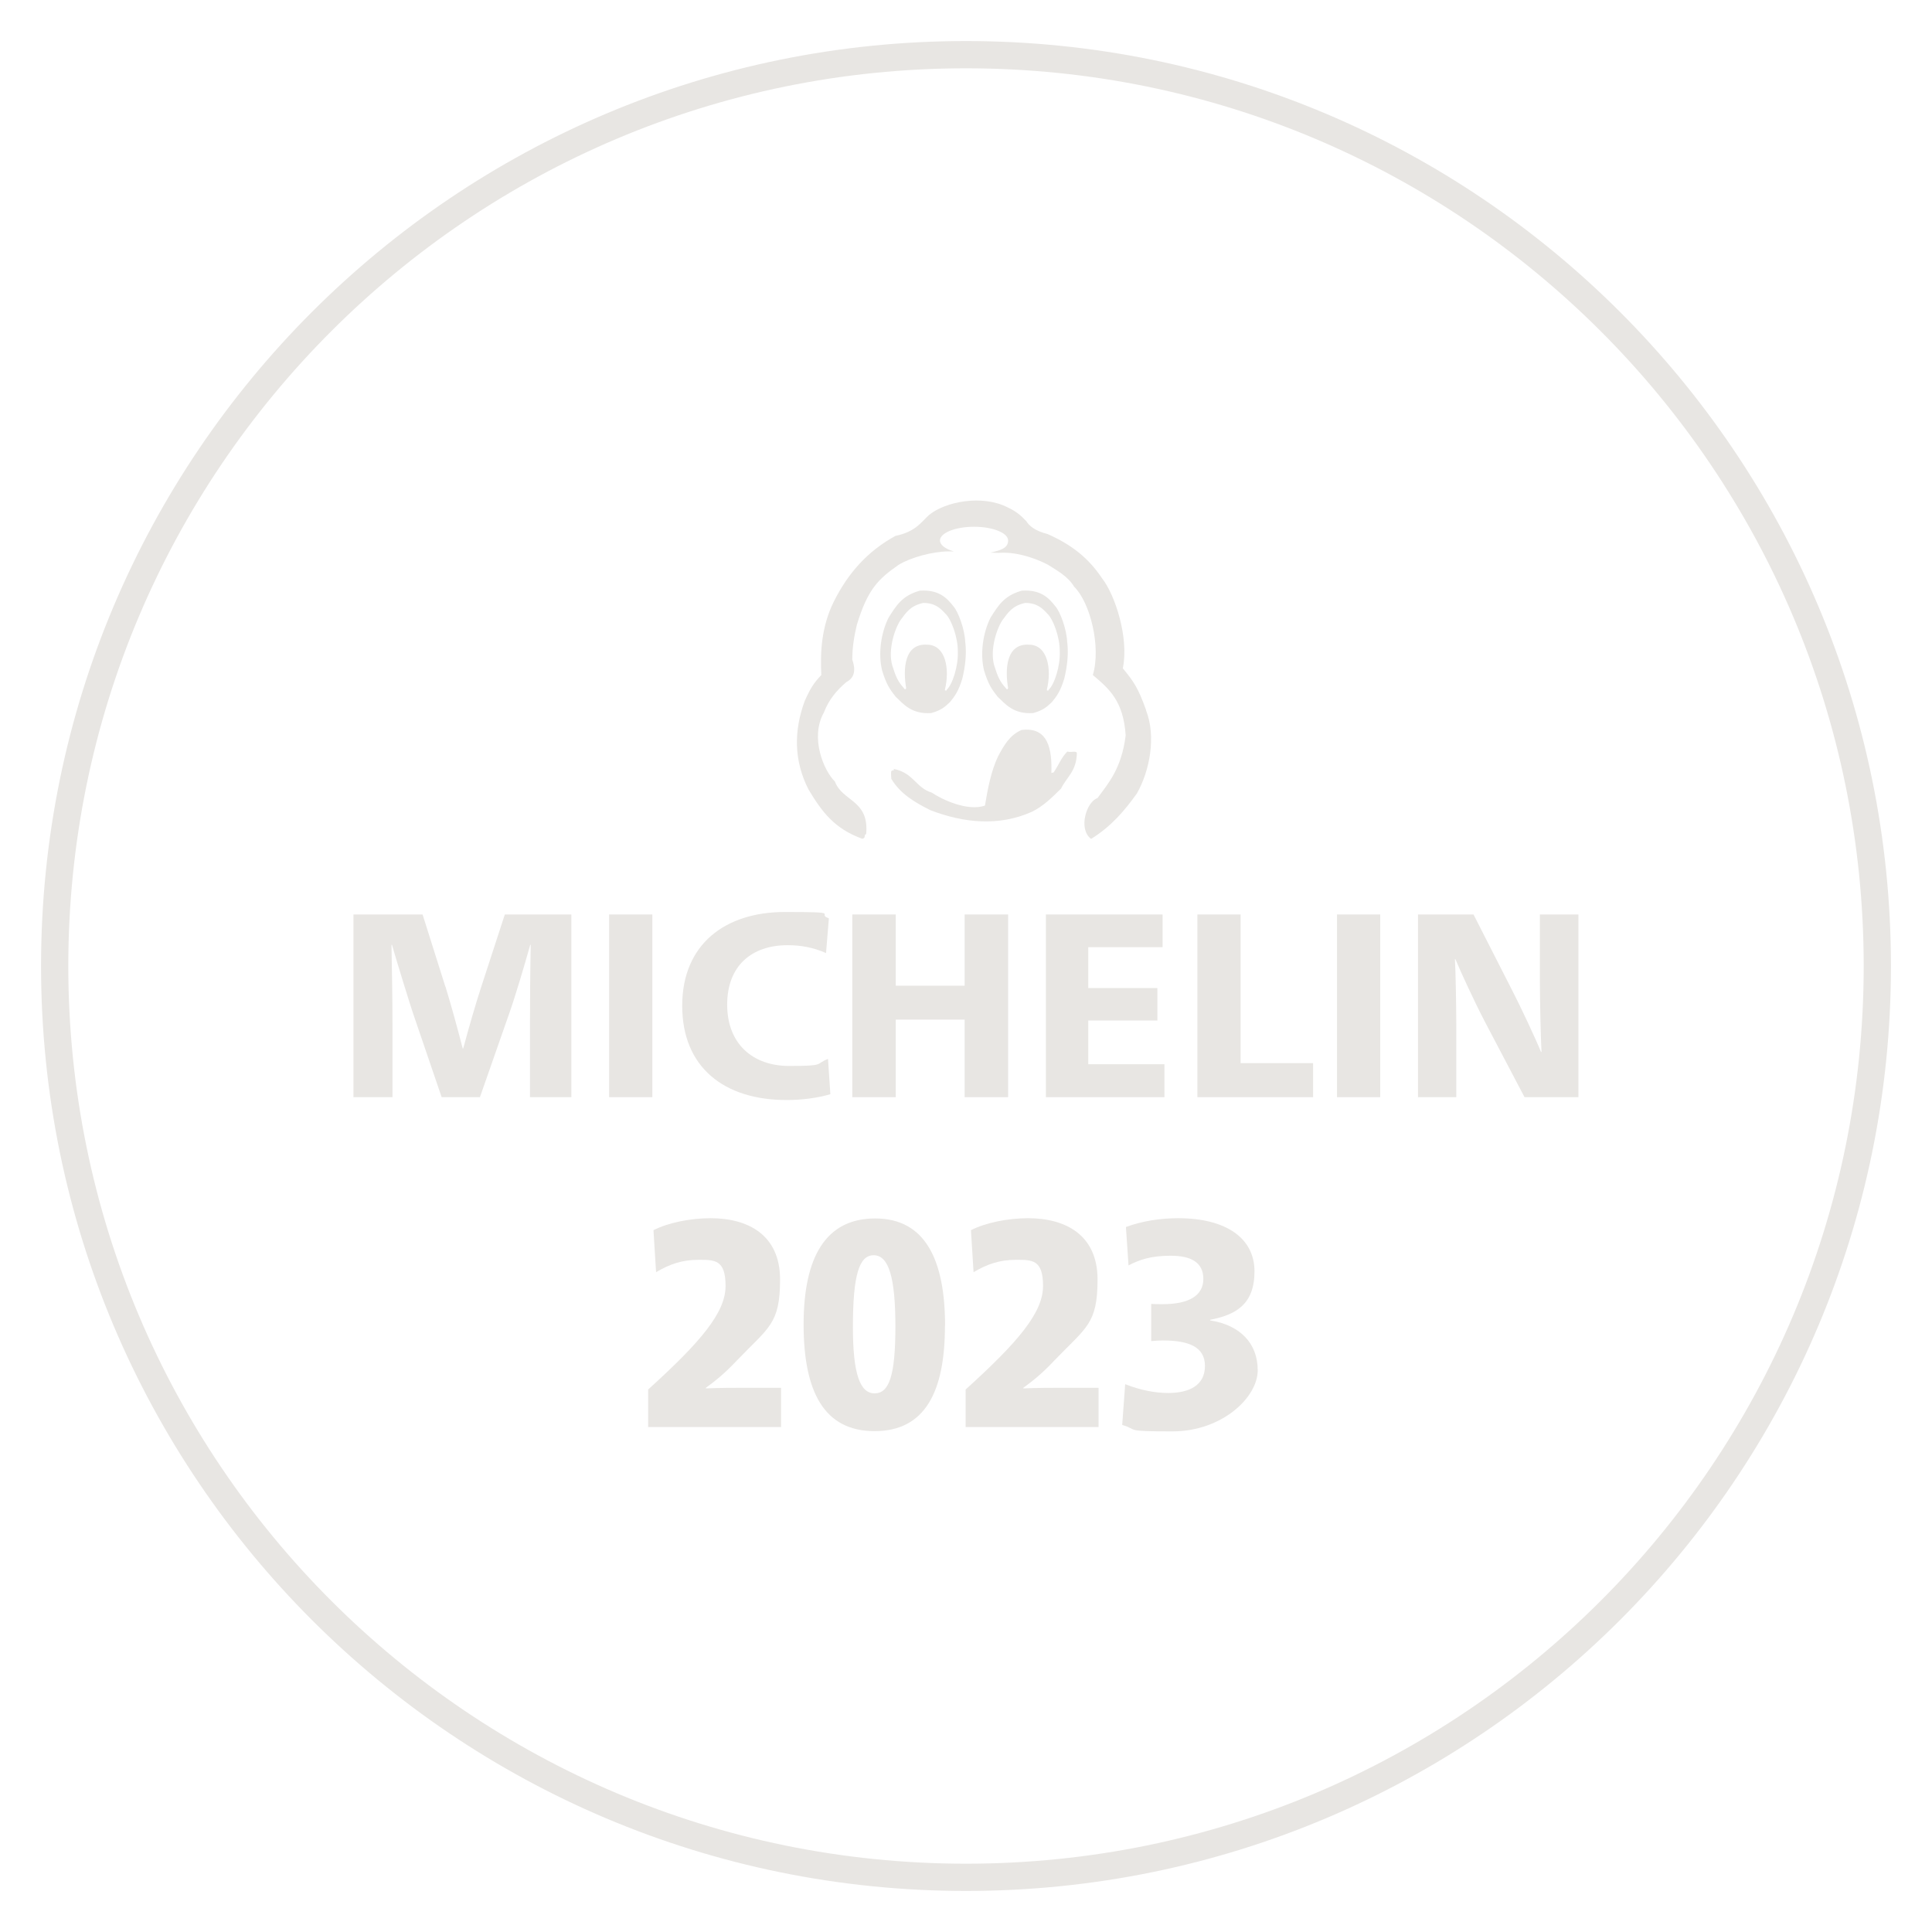
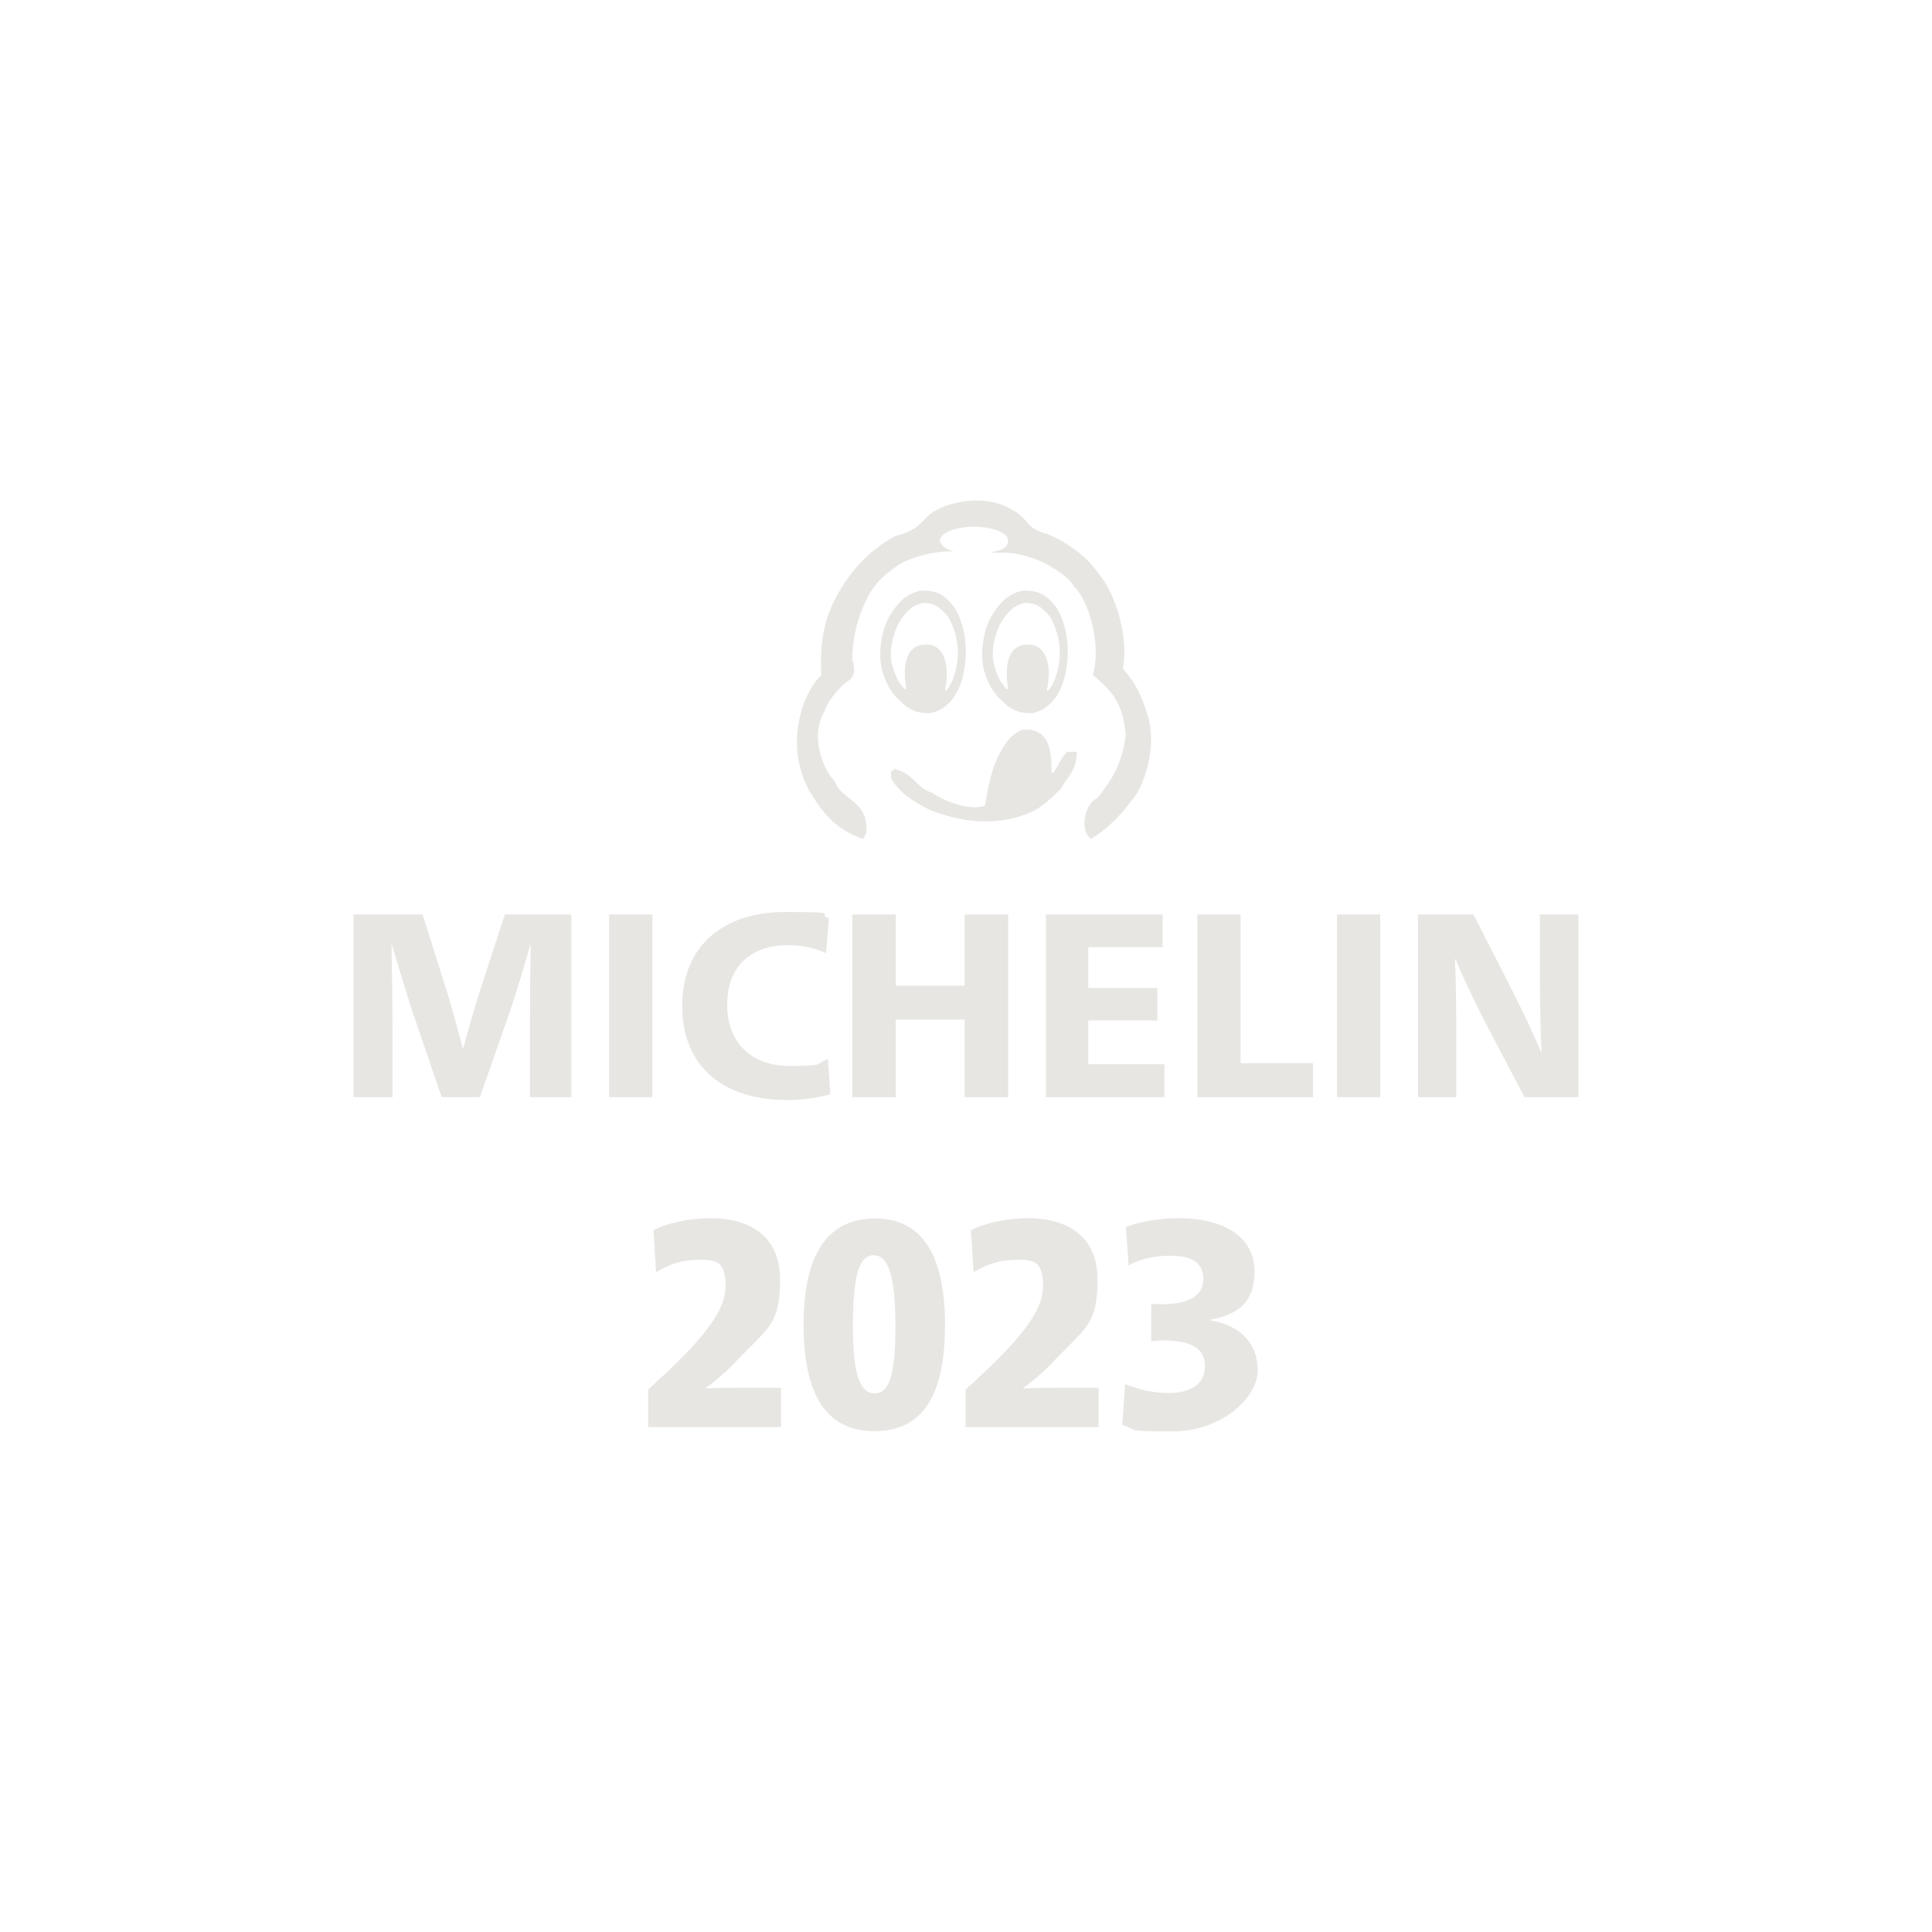
<svg xmlns="http://www.w3.org/2000/svg" viewBox="2607.658 -18.742 1559.684 1559.684" fill="none" role="img" aria-label="Michelin 2023">
  <defs>
    <style type="text/css">
  .cls-6 { fill: none; stroke: #e8e6e3; stroke-miterlimit: 10; stroke-width: 22px; }
  .cls-1, .cls-2, .cls-3, .cls-4, .cls-5 { fill: #e8e6e3; fill-rule: evenodd; stroke-width: 0; }
</style>
  </defs>
  <g class="stamp">
    <g>
      <g>
-         <circle class="cls-6" cx="3387.5" cy="761.1" r="735.7" />
        <g>
          <path class="cls-4" d="M2967.3,777.8c4.6,15,9.7,33.6,13.9,49.9h.4c4.4-16.3,9.7-34.9,14.6-49.9l19-58.3h53.7v147.5h-33.4v-59.2c0-18.2.2-44,.6-63.8h-.4c-4.6,16.5-12.3,42.3-16.7,54.7l-23.9,68.3h-30.9l-23.2-68c-2.3-6.8-13.1-41.6-16.9-55h-.4c.4,19.9.8,45.7.8,63.8v59.2h-31.5v-147.5h55.8l18.4,58.3Z" />
          <path class="cls-4" d="M3134.3,867h-34.9v-147.5h34.9v147.5Z" />
          <path class="cls-4" d="M3274.4,750.6c-10.1-4.4-19.9-6.3-30.9-6.3-28.9,0-48.8,16.5-48.8,48s20.5,49.5,50.1,49.5,20.5-1.5,31.3-5.7l1.9,28.5c-10.1,3-22.8,4.7-35.3,4.7-50.5,0-84.3-26.4-84.3-76.1s34.7-75.7,82.9-75.7,24.5,1.3,35.5,5.1l-2.3,28.1Z" />
          <path class="cls-4" d="M3421.5,867h-35.1v-62.6h-55.6v62.6h-35.1v-147.5h35.1v57.5h55.6v-57.5h35.1v147.5Z" />
          <path class="cls-4" d="M3546.2,719.5v26.4h-60v33h55.8v26.2h-55.8v35.3h61.5v26.6h-95.7v-147.5h94.3Z" />
          <path class="cls-4" d="M3609.2,839.5h58.5v27.5h-93.4v-147.5h34.9v120h0Z" />
          <path class="cls-4" d="M3721.9,867h-34.9v-147.5h34.9v147.5Z" />
          <path class="cls-4" d="M3850.8,719.5h31.1v147.5h-43.5l-31.9-60.7c-8.5-16.3-19.9-41-23.9-50.7h-.4c.6,9.1,1.1,39.7,1.1,52.4v59h-30.9v-147.5h44.8l32.1,63c5.5,10.6,18.2,37.6,22.4,48h.4c-.6-10.8-1.3-41-1.3-56.8v-54.1h0Z" />
        </g>
        <g>
          <path class="cls-4" d="M3135.1,974.4c12.3-6.2,30.1-9.7,46.2-9.7,30.3,0,56.1,13.5,56.1,49.5s-9.2,38.6-34.6,65.1c-11.1,11.8-18.5,17.3-25.3,22.3v.5c10.7-.5,24.2-.5,31.3-.5h29.4v31.7h-107.3v-30.3c42.4-38.4,62.5-62.1,62.5-83.6s-9-21.1-22-21.1-23.2,3.5-34.1,10l-2.1-33.9Z" />
          <path class="cls-4" d="M3370.5,1051.6c0,53.3-16.1,85-56.8,85s-57.3-31.7-57.3-86.2,18-85.5,57.8-85.5c40.5,0,56.4,33.6,56.4,86.7ZM3296.2,1052.6c0,37.7,5.7,53.5,17.5,53.5s16.8-14.4,16.8-54-5.4-57.5-17.5-57.5c-11.6,0-16.8,15.4-16.8,58Z" />
          <path class="cls-4" d="M3391.4,974.4c12.3-6.2,30.1-9.7,46.2-9.7,30.3,0,56.1,13.5,56.1,49.5s-9.2,38.6-34.6,65.1c-11.1,11.8-18.5,17.3-25.3,22.3v.5c10.7-.5,24.2-.5,31.3-.5h29.4v31.7h-107.3v-30.3c42.4-38.4,62.5-62.1,62.5-83.6s-9-21.1-22-21.1-23.2,3.5-34.1,10l-2.1-33.9Z" />
          <path class="cls-4" d="M3537,1063.7v-29.8c2.6.2,5.9.2,9.2.2,21.6,0,32.9-7.1,32.9-20.4s-9.9-18.7-26.3-18.7-25.3,3.3-34.1,7.8l-2.1-31c13.7-5,28.2-7.1,42.2-7.1,38.6,0,61.6,16.1,61.6,42.9s-15.2,35.1-35.8,39.1v.5c24.2,3.8,38.4,18.5,38.4,40.3s-28.7,49.3-68.9,49.3-26.8-1.2-40.5-5.2l2.4-32.9c12.1,4.7,23.7,7.1,34.8,7.1,17.3,0,29.6-6.4,29.6-21.8s-13-20.6-34.1-20.6c-2.4,0-6.4.2-9.3.5Z" />
        </g>
      </g>
      <g>
        <path class="cls-1" d="M3456.4,605.5c.7-19.5-2.6-37.8-24.2-34.9-9.6,4.3-13.9,12.2-18.8,21.2-5.7,12.1-8.3,26-10.6,39.8-14.1,4.9-34.9-5-43-10.5-12.8-3.8-14.6-16-30.7-19.1,1.2,2.3-2.3-.2-2.1,3.2,0,1.1,0,2.1.2,4.8,7.1,11.8,18.1,18.6,31.5,25.3,27,10.4,55.4,13.2,82,1.3,9.2-4.5,16.1-11.4,23.5-18.7,4.7-9.5,12.5-14,12.8-28.7-.3-2.1-4.6-.3-7.7-1.2-4.9,4.8-6.9,10.8-11.1,16.9,0,0-2.4.3-1.8.6Z" />
        <g>
          <path class="cls-4" d="M3432.3,458.1c.1,0,.2,0,.3,0,0,0-.1,0-.3,0Z" />
          <path class="cls-4" d="M3469.2,500c-.3-10.6-5.7-24.9-9.5-29.2-5.5-7.1-12.1-13.7-27.2-12.7,0,0-.2,0-.7.2-13.7,4.1-18.3,11.8-24.5,21.6-6.1,12.2-8.6,29-5.2,42.7,3.4,11.1,6.1,15,10.9,21.1,6.2,5.8,12.7,14.3,28.8,13.2,8.5-2.4,11.1-5.2,15.1-8.9,4-4.9,6.8-8.7,9.9-18.8,2.4-9.8,3.5-19.4,2.5-29ZM3454.2,538.3l-.3.5-1.1-.2v-.7c4-16.4.7-36.1-14.4-36.2-18.6-1.1-19.5,19.8-16.9,35.2l-.9,1c-4.2-4.8-6.6-7.6-9.5-17-5-12.3.4-30.5,5.6-38.7,4.8-6.4,8-11.9,18.6-14.2,9.6,0,13.9,4.4,17.9,8.7,4.5,4.1,10.2,18.8,10,30.9.4,11.1-4.2,26.4-9.2,30.7Z" />
        </g>
        <g>
          <path class="cls-4" d="M3349.9,458.1c.1,0,.2,0,.3,0,0,0,0,0-.3,0Z" />
          <path class="cls-4" d="M3386.9,500c-.3-10.6-5.7-24.9-9.5-29.2-5.5-7.1-12.1-13.7-27.2-12.7,0,0-.2,0-.7.2-13.7,4.1-18.3,11.8-24.5,21.6-6.1,12.2-8.6,29-5.2,42.7,3.4,11.1,6.1,15,10.9,21.1,6.2,5.8,12.7,14.3,28.8,13.2,8.5-2.4,11.1-5.2,15.1-8.9,4-4.9,6.8-8.7,9.9-18.8,2.4-9.8,3.5-19.4,2.5-29ZM3371.9,538.3l-.3.5-1.1-.2v-.7c4-16.4.7-36.1-14.4-36.2-18.6-1.1-19.5,19.8-16.9,35.2l-.9,1c-4.2-4.8-6.6-7.6-9.5-17-5-12.3.4-30.5,5.6-38.7,4.8-6.4,8-11.9,18.6-14.2,9.6,0,13.9,4.4,17.9,8.7,4.5,4.1,10.2,18.8,10,30.9.4,11.1-4.2,26.4-9.2,30.7Z" />
        </g>
        <path class="cls-1" d="M3533,554.8c-6.7-18.8-10.5-23.8-18.9-34,5.1-24.5-6.2-59.2-16.7-72.6-11-16.5-24.6-27.2-44-35.8-10.4-2.6-15-6.8-17.2-10.4-4.8-5.1-8.6-8.1-15-11.1-20.9-10.7-50.4-4.5-63.3,5.9-6.4,5.6-10.6,13.6-27.4,17.1-22.4,12.3-38.2,29.9-49.8,53.2-10.1,20.5-10.9,41.3-10,59.1-6,6.4-8.5,10.1-13.3,20.7-9.1,24.5-8.8,48.6,2.9,71.6,10.8,18,20.8,31.7,43.5,39.9,3.3-.8.8-3,3.1-3.8,2.6-27.7-19.3-26.2-25.2-42.4-8.9-8.6-20.4-35.4-8.9-55.8,4-10.5,10.5-18,18.1-24.5,5.9-3.1,8.1-8.6,4.8-18.1,0-9.9,1.5-19,3.7-28.2,8.8-28.9,17.4-36.9,33.6-48.3,10-6.1,27.5-10.8,40.2-10.9h4.5c-6.8-1.9-11.2-5.2-11.2-8.8,0-6.1,12.3-11.1,27.5-11.1s27.5,5,27.5,11.1-5.8,7.9-14.4,9.8l6.4.2c13-1,27.2,3,39.7,9.3,8.3,5.2,16.7,9.8,21.6,18,12.9,12.6,21.9,48.5,15.1,71.3,13.4,11.3,24.7,21.1,26.5,48.8-3.4,26.9-14,38.6-22.8,50.6-8.8,2.8-15.8,25-5.1,32.9,16.4-10.2,26.9-22.7,36.9-36.6,10.4-18.2,15.8-46.1,7.4-67.3Z" />
      </g>
    </g>
  </g>
</svg>
